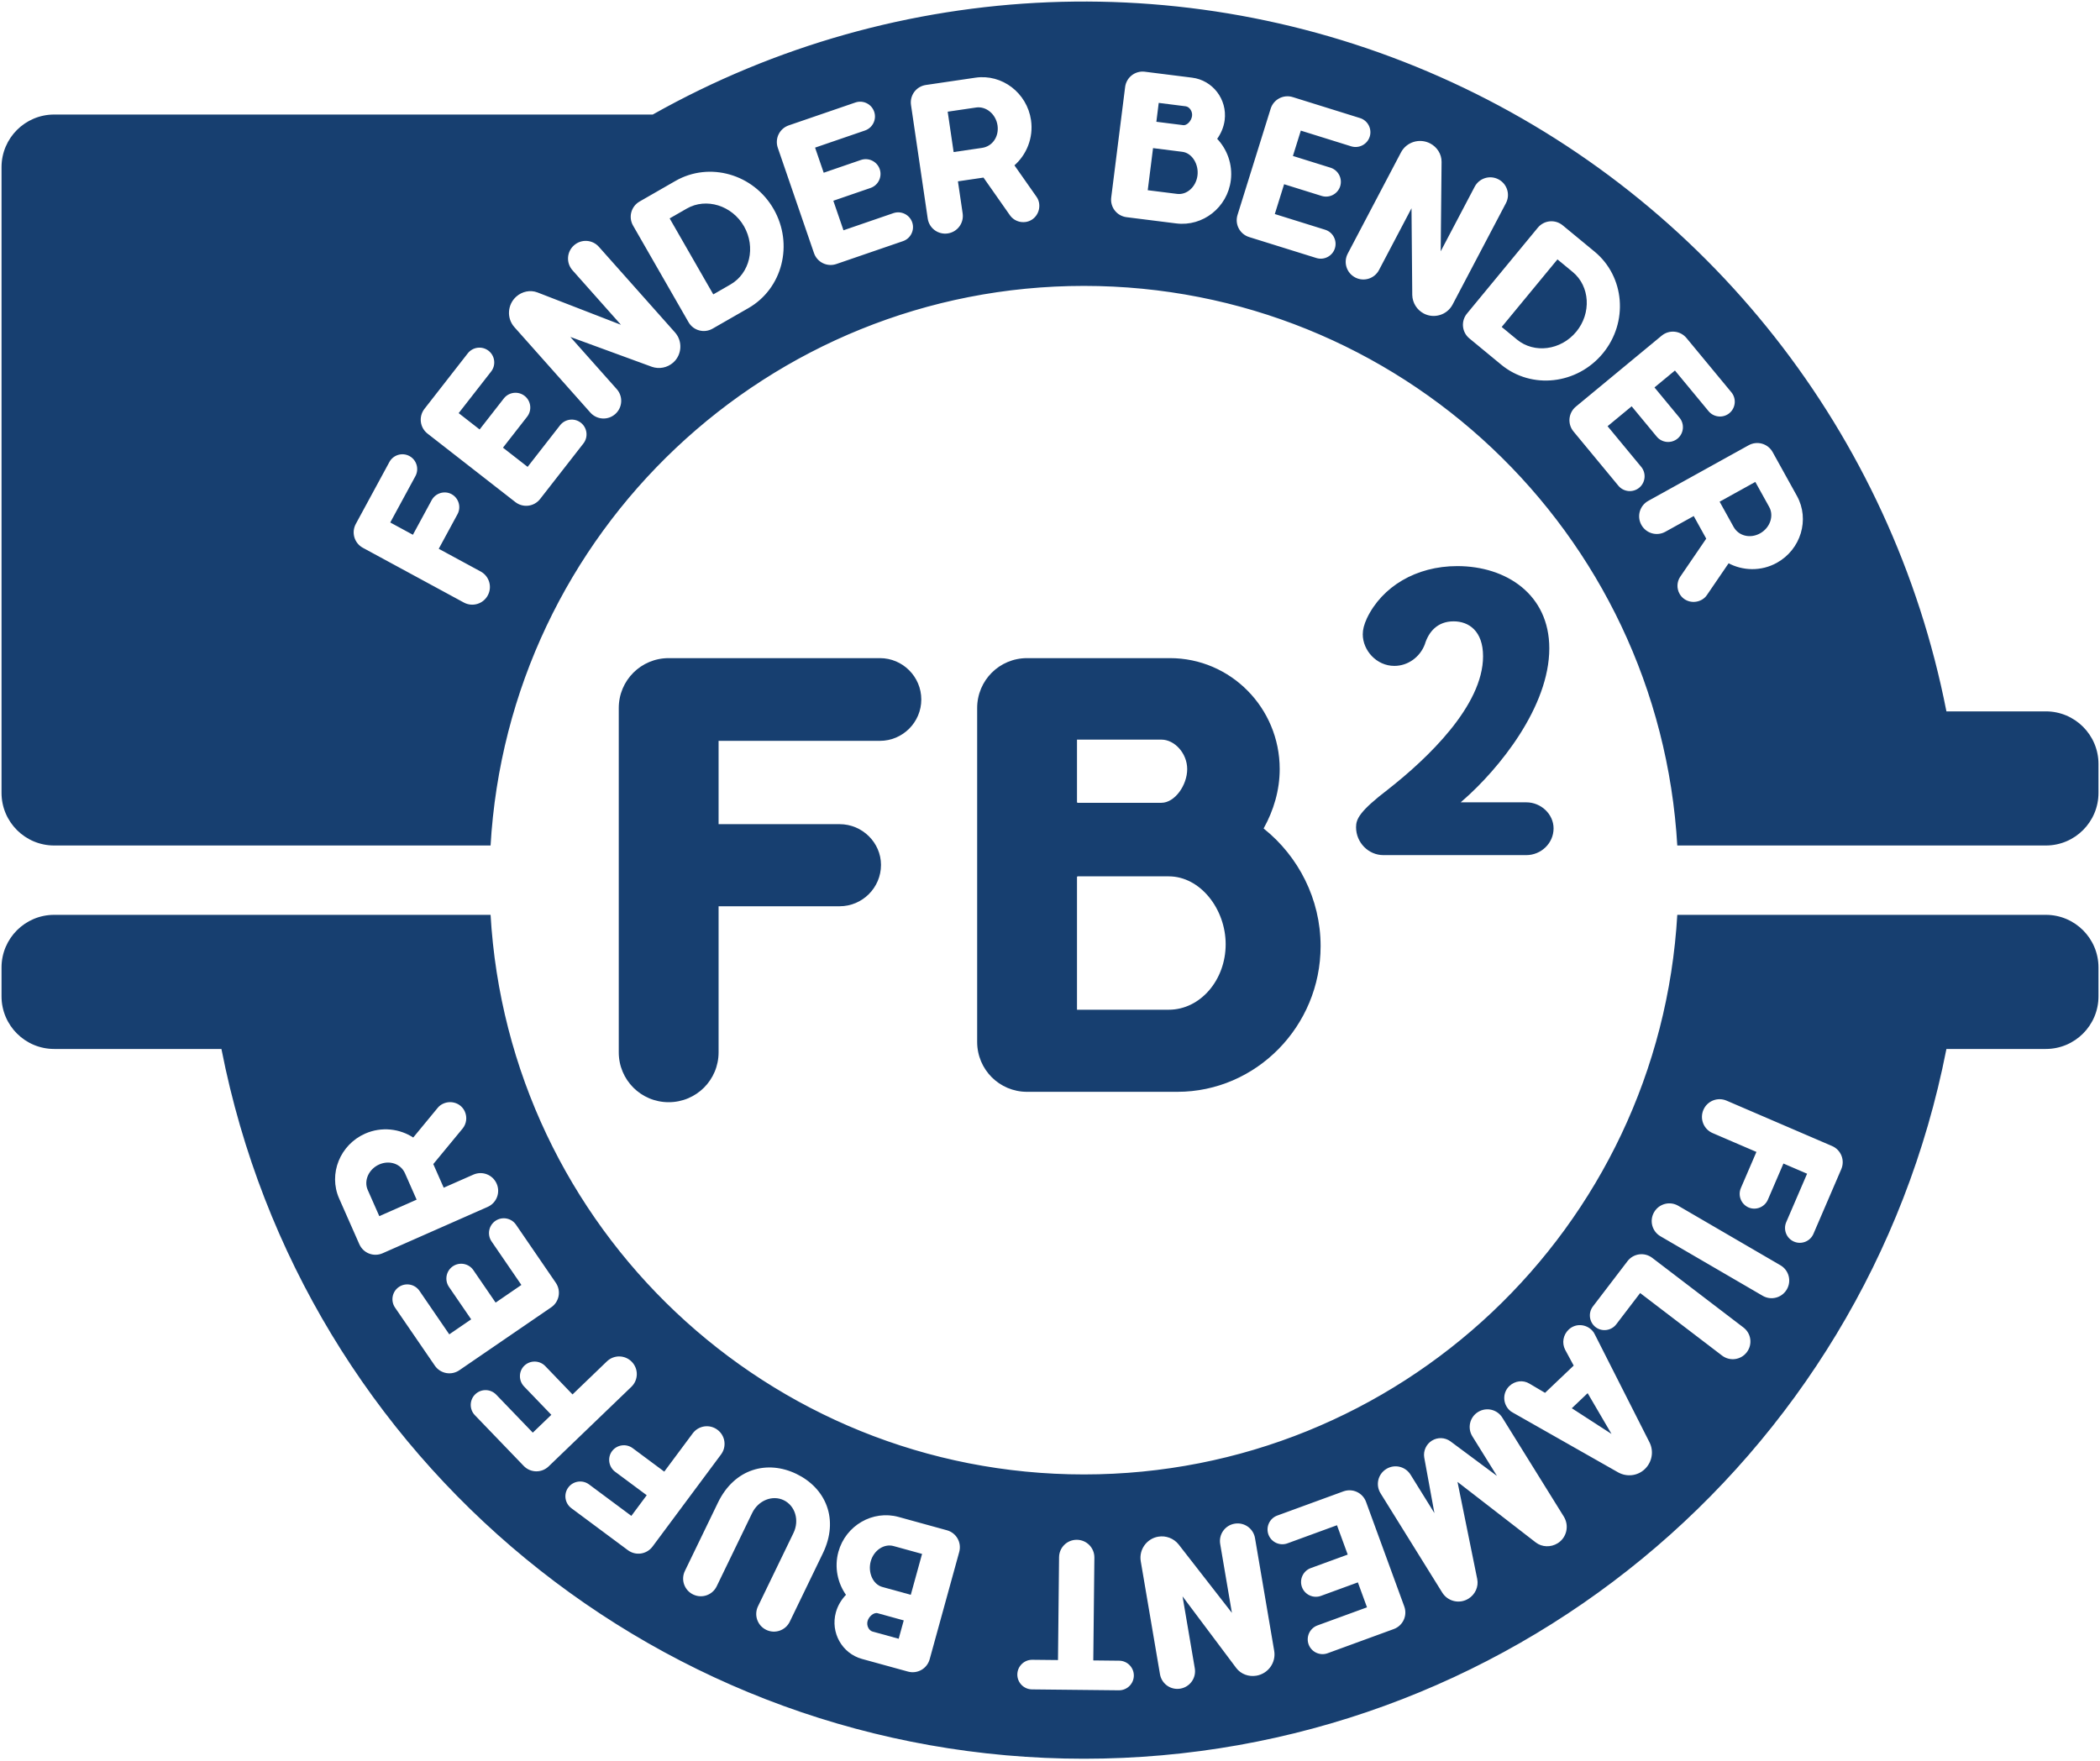
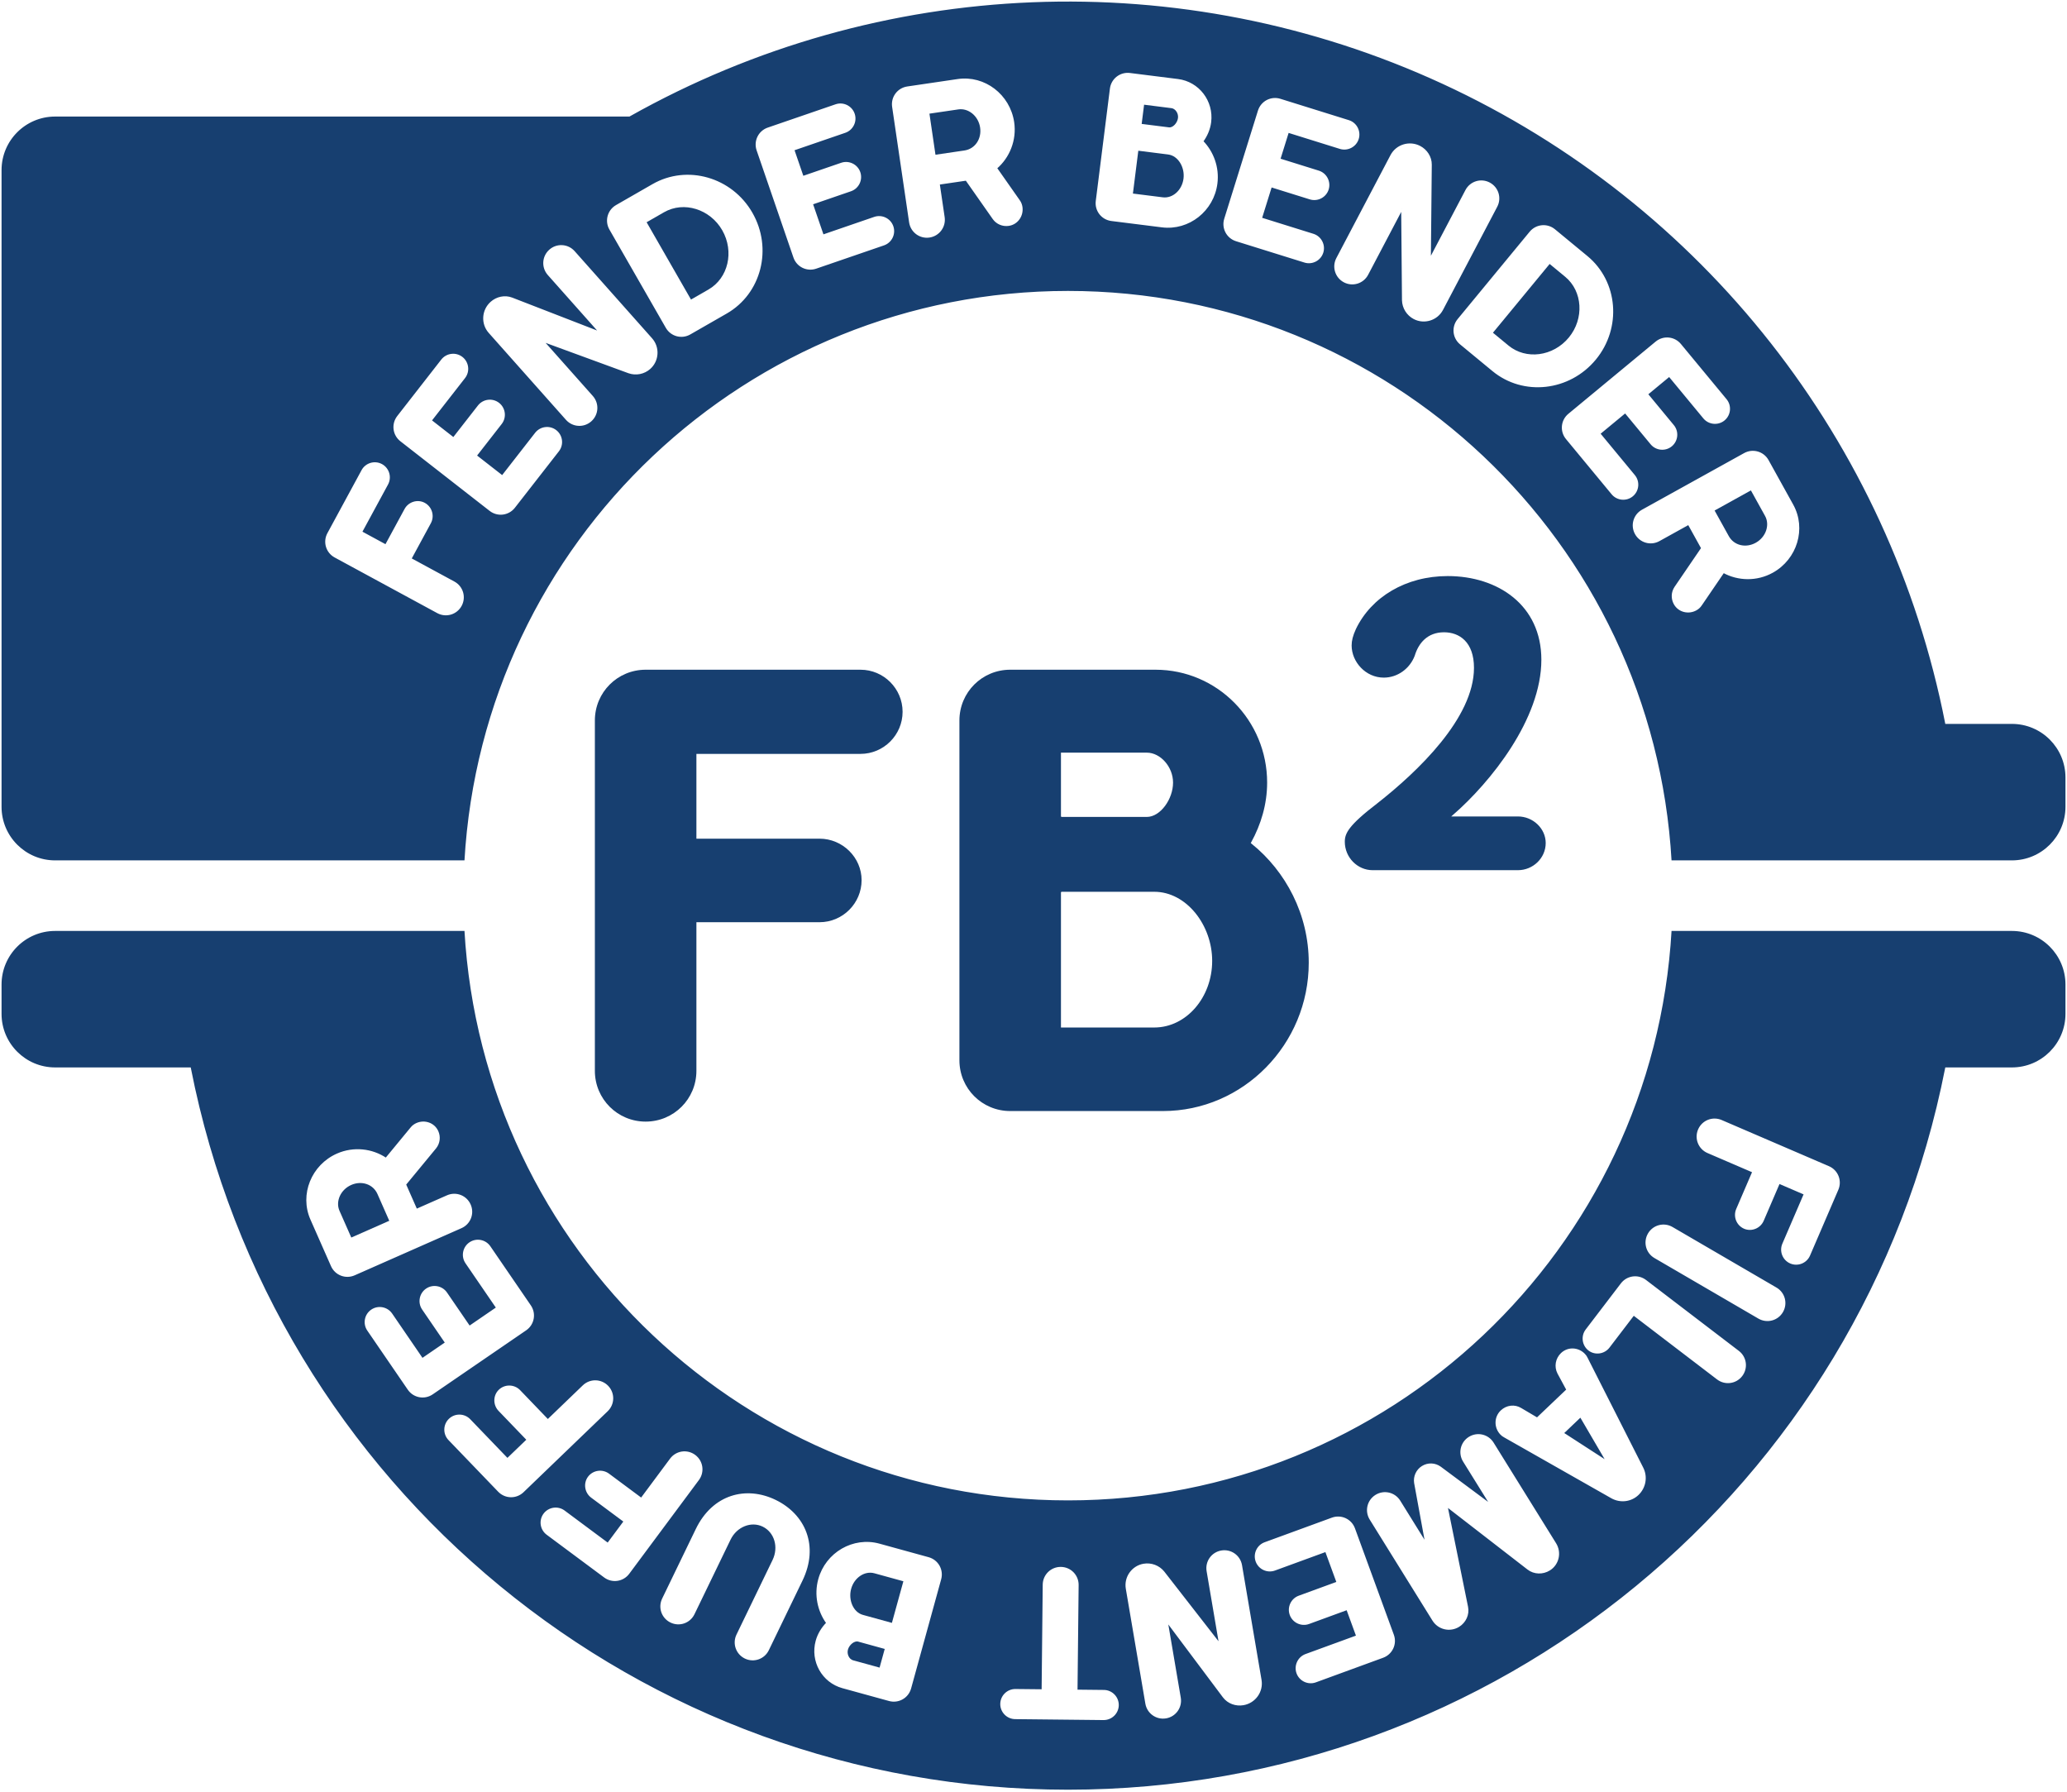
- <svg xmlns="http://www.w3.org/2000/svg" width="123.819mm" height="103.819mm" viewBox="-63.91 -51.91 123.819 103.819" version="1.1">
+ <svg xmlns="http://www.w3.org/2000/svg" width="119.819mm" height="103.819mm" viewBox="-61.91 -51.91 119.819 103.819" version="1.1">
  <g transform="scale(1,-1)" stroke-linecap="round">
    <g fill="rgb(23,63,112)" stroke="rgb(255,255,255)" stroke-width="0.09" id="Layer 1">
-       <path d="M -63.865,-5.15 L -63.865,-6.85 A 3.15,3.15 0.0 0,1 -60.715,-10.0 L -50.891,-10.0 A 51.865,51.865 0.0 0,1 50.891,-10.0 L 56.715,-10.0 A 3.15,3.15 0.0 0,1 59.865,-6.85 L 59.865,-5.15 A 3.15,3.15 0.0 0,1 56.715,-2.0 L 34.943,-2.0 A 35.0,35.0 0.0 0,0 -34.943,-2.0 L -60.715,-2.0 A 3.15,3.15 0.0 0,1 -63.865,-5.15 M -7.396,-39.609 L -9.139,-45.937 C -9.286,-46.469 -9.832,-46.779 -10.364,-46.632 L -13.071,-45.887 C -14.228,-45.568 -14.904,-44.361 -14.582,-43.193 C -14.47,-42.788 -14.25,-42.438 -13.972,-42.153 C -14.476,-41.454 -14.681,-40.526 -14.433,-39.624 C -14.012,-38.097 -12.442,-37.185 -10.938,-37.6 L -8.092,-38.384 C -7.559,-38.53 -7.249,-39.076 -7.396,-39.609 M -19.602,-37.305 L -21.693,-41.626 C -21.933,-42.123 -22.526,-42.329 -23.023,-42.088 C -23.52,-41.848 -23.727,-41.255 -23.486,-40.758 L -21.537,-36.729 C -20.57,-34.73 -18.655,-34.244 -16.97,-35.059 C -15.274,-35.88 -14.467,-37.683 -15.434,-39.682 L -17.383,-43.711 C -17.623,-44.208 -18.216,-44.414 -18.713,-44.174 C -19.21,-43.933 -19.417,-43.34 -19.176,-42.843 L -17.086,-38.523 C -16.714,-37.756 -16.978,-36.868 -17.68,-36.528 C -18.372,-36.194 -19.231,-36.538 -19.602,-37.305 M 2.078,-46.079 C 2.534,-46.083 2.902,-46.459 2.898,-46.915 C 2.893,-47.371 2.517,-47.739 2.061,-47.735 L -3.063,-47.681 C -3.519,-47.676 -3.887,-47.3 -3.882,-46.844 C -3.877,-46.388 -3.501,-46.02 -3.045,-46.025 L -1.485,-46.041 L -1.421,-39.934 C -1.416,-39.382 -0.967,-38.942 -0.415,-38.948 C 0.137,-38.954 0.576,-39.402 0.571,-39.954 L 0.506,-46.062 L 2.078,-46.079 M -21.432,-33.842 L -25.47,-39.274 C -25.799,-39.717 -26.42,-39.809 -26.863,-39.479 L -30.195,-37.002 C -30.561,-36.73 -30.638,-36.21 -30.366,-35.844 C -30.094,-35.478 -29.573,-35.401 -29.207,-35.673 L -26.675,-37.556 L -25.715,-36.265 L -27.613,-34.855 C -27.979,-34.583 -28.055,-34.063 -27.79,-33.706 C -27.518,-33.34 -26.998,-33.264 -26.632,-33.536 L -24.735,-34.946 L -23.031,-32.654 C -22.701,-32.211 -22.08,-32.119 -21.637,-32.449 C -21.194,-32.778 -21.103,-33.399 -21.432,-33.842 M -26.715,-29.849 L -31.592,-34.541 C -31.99,-34.924 -32.617,-34.912 -33,-34.514 L -35.879,-31.522 C -36.195,-31.194 -36.185,-30.668 -35.856,-30.352 C -35.527,-30.035 -35.002,-30.046 -34.685,-30.374 L -32.497,-32.648 L -31.338,-31.534 L -32.977,-29.83 C -33.294,-29.501 -33.283,-28.975 -32.964,-28.668 C -32.635,-28.351 -32.109,-28.362 -31.793,-28.69 L -30.154,-30.394 L -28.096,-28.414 C -27.698,-28.031 -27.07,-28.043 -26.687,-28.441 C -26.305,-28.839 -26.317,-29.466 -26.715,-29.849 M 5.739,-42.064 L 6.492,-46.488 C 6.585,-47.032 6.221,-47.544 5.677,-47.637 C 5.133,-47.73 4.621,-47.366 4.528,-46.822 L 3.395,-40.162 C 3.282,-39.499 3.736,-38.874 4.386,-38.764 C 4.824,-38.689 5.267,-38.857 5.544,-39.2 L 8.799,-43.381 L 8.079,-39.146 C 7.986,-38.602 8.349,-38.089 8.894,-37.997 C 9.438,-37.904 9.95,-38.267 10.043,-38.812 L 11.174,-45.46 C 11.287,-46.123 10.835,-46.759 10.161,-46.874 C 9.735,-46.947 9.283,-46.792 9.015,-46.436 L 5.739,-42.064 M 15.611,-39.802 L 14.947,-37.987 L 11.983,-39.071 C 11.555,-39.228 11.078,-39.006 10.921,-38.578 C 10.765,-38.149 10.986,-37.672 11.415,-37.516 L 15.314,-36.09 C 15.833,-35.901 16.402,-36.165 16.592,-36.684 L 18.845,-42.849 C 19.035,-43.367 18.77,-43.936 18.252,-44.126 L 14.352,-45.552 C 13.924,-45.708 13.447,-45.486 13.29,-45.058 C 13.134,-44.63 13.356,-44.153 13.784,-43.996 L 16.748,-42.913 L 16.179,-41.357 L 13.959,-42.169 C 13.531,-42.325 13.054,-42.104 12.897,-41.676 C 12.741,-41.247 12.962,-40.77 13.391,-40.614 L 15.611,-39.802 M 24.632,-31.724 L 28.254,-37.555 C 28.577,-38.075 28.419,-38.752 27.909,-39.069 C 27.522,-39.31 27.02,-39.297 26.666,-39.022 L 21.958,-35.378 L 23.145,-41.224 C 23.234,-41.663 23.027,-42.102 22.65,-42.337 C 22.14,-42.653 21.479,-42.499 21.163,-41.989 L 17.528,-36.138 C 17.236,-35.669 17.379,-35.058 17.848,-34.767 C 18.317,-34.475 18.928,-34.618 19.22,-35.087 L 20.752,-37.554 L 20.109,-34.04 C 20.048,-33.668 20.223,-33.291 20.539,-33.095 C 20.865,-32.892 21.271,-32.909 21.577,-33.128 L 24.517,-35.314 L 22.94,-32.776 C 22.649,-32.307 22.792,-31.695 23.261,-31.404 C 23.73,-31.113 24.341,-31.256 24.632,-31.724 M 30.089,-26.823 L 33.311,-33.183 C 33.562,-33.69 33.454,-34.307 33.036,-34.704 C 32.628,-35.093 32.015,-35.163 31.521,-34.888 L 25.318,-31.366 C 25.226,-31.319 25.151,-31.263 25.093,-31.199 C 24.737,-30.826 24.734,-30.231 25.117,-29.867 C 25.43,-29.569 25.889,-29.513 26.249,-29.734 L 27.194,-30.292 L 28.933,-28.637 L 28.413,-27.673 C 28.219,-27.295 28.298,-26.839 28.61,-26.541 C 28.993,-26.177 29.578,-26.216 29.933,-26.59 C 29.994,-26.651 30.046,-26.729 30.089,-26.823 M -34.699,-24.977 L -33.106,-23.885 L -34.889,-21.281 C -35.147,-20.905 -35.05,-20.388 -34.674,-20.13 C -34.298,-19.873 -33.781,-19.969 -33.523,-20.345 L -31.176,-23.771 C -30.865,-24.226 -30.98,-24.843 -31.435,-25.155 L -36.851,-28.865 C -37.306,-29.177 -37.923,-29.062 -38.235,-28.606 L -40.582,-25.181 C -40.839,-24.805 -40.743,-24.287 -40.366,-24.03 C -39.99,-23.772 -39.473,-23.869 -39.215,-24.245 L -37.432,-26.849 L -36.066,-25.913 L -37.402,-23.962 C -37.659,-23.586 -37.563,-23.069 -37.186,-22.811 C -36.81,-22.554 -36.293,-22.65 -36.035,-23.027 L -34.699,-24.977 M -35.981,-17.408 C -35.476,-17.185 -34.891,-17.412 -34.668,-17.917 C -34.445,-18.422 -34.672,-19.007 -35.177,-19.23 L -41.369,-21.963 C -41.874,-22.185 -42.459,-21.958 -42.682,-21.453 L -43.874,-18.753 C -44.504,-17.326 -43.821,-15.634 -42.36,-14.989 C -41.405,-14.568 -40.337,-14.7 -39.536,-15.238 L -38.075,-13.465 C -37.983,-13.346 -37.861,-13.266 -37.751,-13.218 C -37.301,-13.019 -36.751,-13.196 -36.543,-13.668 C -36.402,-13.986 -36.452,-14.349 -36.663,-14.613 L -38.415,-16.737 L -37.771,-18.197 L -35.981,-17.408 M 30.046,-25.168 L 32.085,-22.498 C 32.42,-22.059 33.043,-21.976 33.481,-22.311 L 38.86,-26.419 C 39.299,-26.754 39.382,-27.376 39.047,-27.815 C 38.712,-28.254 38.089,-28.337 37.651,-28.002 L 32.787,-24.287 L 31.352,-26.166 C 31.075,-26.528 30.554,-26.598 30.201,-26.329 C 29.839,-26.052 29.769,-25.53 30.046,-25.168 M 34.017,-20.964 C 33.54,-20.687 33.38,-20.08 33.658,-19.602 C 33.936,-19.125 34.543,-18.965 35.02,-19.243 L 41.045,-22.752 C 41.522,-23.03 41.682,-23.637 41.404,-24.114 C 41.126,-24.591 40.519,-24.751 40.042,-24.473 L 34.017,-20.964 M 37.874,-13.045 L 44.091,-15.72 C 44.598,-15.938 44.831,-16.522 44.612,-17.029 L 42.971,-20.843 C 42.791,-21.261 42.302,-21.456 41.883,-21.276 C 41.464,-21.096 41.27,-20.607 41.45,-20.188 L 42.698,-17.289 L 41.22,-16.653 L 40.286,-18.825 C 40.106,-19.244 39.617,-19.438 39.209,-19.263 C 38.79,-19.083 38.596,-18.594 38.776,-18.175 L 39.71,-16.004 L 37.087,-14.875 C 36.58,-14.657 36.348,-14.073 36.566,-13.566 C 36.784,-13.059 37.367,-12.827 37.874,-13.045" />
+       <path d="M -61.865,-5.15 L -61.865,-6.85 A 3.15,3.15 0.0 0,1 -58.715,-10.0 L -50.891,-10.0 A 51.865,51.865 0.0 0,1 50.891,-10.0 L 54.715,-10.0 A 3.15,3.15 0.0 0,1 57.865,-6.85 L 57.865,-5.15 A 3.15,3.15 0.0 0,1 54.715,-2.0 L 34.943,-2.0 A 35.0,35.0 0.0 0,0 -34.943,-2.0 L -58.715,-2.0 A 3.15,3.15 0.0 0,1 -61.865,-5.15 M -7.396,-39.609 L -9.139,-45.937 C -9.286,-46.469 -9.832,-46.779 -10.364,-46.632 L -13.071,-45.887 C -14.228,-45.568 -14.904,-44.361 -14.582,-43.193 C -14.47,-42.788 -14.25,-42.438 -13.972,-42.153 C -14.476,-41.454 -14.681,-40.526 -14.433,-39.624 C -14.012,-38.097 -12.442,-37.185 -10.938,-37.6 L -8.092,-38.384 C -7.559,-38.53 -7.249,-39.076 -7.396,-39.609 M -19.602,-37.305 L -21.693,-41.626 C -21.933,-42.123 -22.526,-42.329 -23.023,-42.088 C -23.52,-41.848 -23.727,-41.255 -23.486,-40.758 L -21.537,-36.729 C -20.57,-34.73 -18.655,-34.244 -16.97,-35.059 C -15.274,-35.88 -14.467,-37.683 -15.434,-39.682 L -17.383,-43.711 C -17.623,-44.208 -18.216,-44.414 -18.713,-44.174 C -19.21,-43.933 -19.417,-43.34 -19.176,-42.843 L -17.086,-38.523 C -16.714,-37.756 -16.978,-36.868 -17.68,-36.528 C -18.372,-36.194 -19.231,-36.538 -19.602,-37.305 M 2.078,-46.079 C 2.534,-46.083 2.902,-46.459 2.898,-46.915 C 2.893,-47.371 2.517,-47.739 2.061,-47.735 L -3.063,-47.681 C -3.519,-47.676 -3.887,-47.3 -3.882,-46.844 C -3.877,-46.388 -3.501,-46.02 -3.045,-46.025 L -1.485,-46.041 L -1.421,-39.934 C -1.416,-39.382 -0.967,-38.942 -0.415,-38.948 C 0.137,-38.954 0.576,-39.402 0.571,-39.954 L 0.506,-46.062 L 2.078,-46.079 M -21.432,-33.842 L -25.47,-39.274 C -25.799,-39.717 -26.42,-39.809 -26.863,-39.479 L -30.195,-37.002 C -30.561,-36.73 -30.638,-36.21 -30.366,-35.844 C -30.094,-35.478 -29.573,-35.401 -29.207,-35.673 L -26.675,-37.556 L -25.715,-36.265 L -27.613,-34.855 C -27.979,-34.583 -28.055,-34.063 -27.79,-33.706 C -27.518,-33.34 -26.998,-33.264 -26.632,-33.536 L -24.735,-34.946 L -23.031,-32.654 C -22.701,-32.211 -22.08,-32.119 -21.637,-32.449 C -21.194,-32.778 -21.103,-33.399 -21.432,-33.842 M -26.715,-29.849 L -31.592,-34.541 C -31.99,-34.924 -32.617,-34.912 -33,-34.514 L -35.879,-31.522 C -36.195,-31.194 -36.185,-30.668 -35.856,-30.352 C -35.527,-30.035 -35.002,-30.046 -34.685,-30.374 L -32.497,-32.648 L -31.338,-31.534 L -32.977,-29.83 C -33.294,-29.501 -33.283,-28.975 -32.964,-28.668 C -32.635,-28.351 -32.109,-28.362 -31.793,-28.69 L -30.154,-30.394 L -28.096,-28.414 C -27.698,-28.031 -27.07,-28.043 -26.687,-28.441 C -26.305,-28.839 -26.317,-29.466 -26.715,-29.849 M 5.739,-42.064 L 6.492,-46.488 C 6.585,-47.032 6.221,-47.544 5.677,-47.637 C 5.133,-47.73 4.621,-47.366 4.528,-46.822 L 3.395,-40.162 C 3.282,-39.499 3.736,-38.874 4.386,-38.764 C 4.824,-38.689 5.267,-38.857 5.544,-39.2 L 8.799,-43.381 L 8.079,-39.146 C 7.986,-38.602 8.349,-38.089 8.894,-37.997 C 9.438,-37.904 9.95,-38.267 10.043,-38.812 L 11.174,-45.46 C 11.287,-46.123 10.835,-46.759 10.161,-46.874 C 9.735,-46.947 9.283,-46.792 9.015,-46.436 L 5.739,-42.064 M 15.611,-39.802 L 14.947,-37.987 L 11.983,-39.071 C 11.555,-39.228 11.078,-39.006 10.921,-38.578 C 10.765,-38.149 10.986,-37.672 11.415,-37.516 L 15.314,-36.09 C 15.833,-35.901 16.402,-36.165 16.592,-36.684 L 18.845,-42.849 C 19.035,-43.367 18.77,-43.936 18.252,-44.126 L 14.352,-45.552 C 13.924,-45.708 13.447,-45.486 13.29,-45.058 C 13.134,-44.63 13.356,-44.153 13.784,-43.996 L 16.748,-42.913 L 16.179,-41.357 L 13.959,-42.169 C 13.531,-42.325 13.054,-42.104 12.897,-41.676 C 12.741,-41.247 12.962,-40.77 13.391,-40.614 L 15.611,-39.802 M 24.632,-31.724 L 28.254,-37.555 C 28.577,-38.075 28.419,-38.752 27.909,-39.069 C 27.522,-39.31 27.02,-39.297 26.666,-39.022 L 21.958,-35.378 L 23.145,-41.224 C 23.234,-41.663 23.027,-42.102 22.65,-42.337 C 22.14,-42.653 21.479,-42.499 21.163,-41.989 L 17.528,-36.138 C 17.236,-35.669 17.379,-35.058 17.848,-34.767 C 18.317,-34.475 18.928,-34.618 19.22,-35.087 L 20.752,-37.554 L 20.109,-34.04 C 20.048,-33.668 20.223,-33.291 20.539,-33.095 C 20.865,-32.892 21.271,-32.909 21.577,-33.128 L 24.517,-35.314 L 22.94,-32.776 C 22.649,-32.307 22.792,-31.695 23.261,-31.404 C 23.73,-31.113 24.341,-31.256 24.632,-31.724 M 30.089,-26.823 L 33.311,-33.183 C 33.562,-33.69 33.454,-34.307 33.036,-34.704 C 32.628,-35.093 32.015,-35.163 31.521,-34.888 L 25.318,-31.366 C 25.226,-31.319 25.151,-31.263 25.093,-31.199 C 24.737,-30.826 24.734,-30.231 25.117,-29.867 C 25.43,-29.569 25.889,-29.513 26.249,-29.734 L 27.194,-30.292 L 28.933,-28.637 L 28.413,-27.673 C 28.219,-27.295 28.298,-26.839 28.61,-26.541 C 28.993,-26.177 29.578,-26.216 29.933,-26.59 C 29.994,-26.651 30.046,-26.729 30.089,-26.823 M -34.699,-24.977 L -33.106,-23.885 L -34.889,-21.281 C -35.147,-20.905 -35.05,-20.388 -34.674,-20.13 C -34.298,-19.873 -33.781,-19.969 -33.523,-20.345 L -31.176,-23.771 C -30.865,-24.226 -30.98,-24.843 -31.435,-25.155 L -36.851,-28.865 C -37.306,-29.177 -37.923,-29.062 -38.235,-28.606 L -40.582,-25.181 C -40.839,-24.805 -40.743,-24.287 -40.366,-24.03 C -39.99,-23.772 -39.473,-23.869 -39.215,-24.245 L -37.432,-26.849 L -36.066,-25.913 L -37.402,-23.962 C -37.659,-23.586 -37.563,-23.069 -37.186,-22.811 C -36.81,-22.554 -36.293,-22.65 -36.035,-23.027 L -34.699,-24.977 M -35.981,-17.408 C -35.476,-17.185 -34.891,-17.412 -34.668,-17.917 C -34.445,-18.422 -34.672,-19.007 -35.177,-19.23 L -41.369,-21.963 C -41.874,-22.185 -42.459,-21.958 -42.682,-21.453 L -43.874,-18.753 C -44.504,-17.326 -43.821,-15.634 -42.36,-14.989 C -41.405,-14.568 -40.337,-14.7 -39.536,-15.238 L -38.075,-13.465 C -37.983,-13.346 -37.861,-13.266 -37.751,-13.218 C -37.301,-13.019 -36.751,-13.196 -36.543,-13.668 C -36.402,-13.986 -36.452,-14.349 -36.663,-14.613 L -38.415,-16.737 L -37.771,-18.197 L -35.981,-17.408 M 30.046,-25.168 L 32.085,-22.498 C 32.42,-22.059 33.043,-21.976 33.481,-22.311 L 38.86,-26.419 C 39.299,-26.754 39.382,-27.376 39.047,-27.815 C 38.712,-28.254 38.089,-28.337 37.651,-28.002 L 32.787,-24.287 L 31.352,-26.166 C 31.075,-26.528 30.554,-26.598 30.201,-26.329 C 29.839,-26.052 29.769,-25.53 30.046,-25.168 M 34.017,-20.964 C 33.54,-20.687 33.38,-20.08 33.658,-19.602 C 33.936,-19.125 34.543,-18.965 35.02,-19.243 L 41.045,-22.752 C 41.522,-23.03 41.682,-23.637 41.404,-24.114 C 41.126,-24.591 40.519,-24.751 40.042,-24.473 L 34.017,-20.964 M 37.874,-13.045 L 44.091,-15.72 C 44.598,-15.938 44.831,-16.522 44.612,-17.029 L 42.971,-20.843 C 42.791,-21.261 42.302,-21.456 41.883,-21.276 C 41.464,-21.096 41.27,-20.607 41.45,-20.188 L 42.698,-17.289 L 41.22,-16.653 L 40.286,-18.825 C 40.106,-19.244 39.617,-19.438 39.209,-19.263 C 38.79,-19.083 38.596,-18.594 38.776,-18.175 L 39.71,-16.004 L 37.087,-14.875 C 36.58,-14.657 36.348,-14.073 36.566,-13.566 C 36.784,-13.059 37.367,-12.827 37.874,-13.045" />
      <path d="M 29.71,-30.183 L 28.693,-31.152 L 31.241,-32.801 L 29.71,-30.183" />
      <path d="M -10.891,-44.795 L -10.569,-43.626 L -12.154,-43.189 C -12.397,-43.122 -12.717,-43.383 -12.8,-43.683 C -12.88,-43.973 -12.719,-44.291 -12.476,-44.358 L -10.891,-44.795" />
      <path d="M -11.901,-41.728 L -10.177,-42.203 L -9.488,-39.704 L -11.212,-39.229 C -11.802,-39.067 -12.43,-39.491 -12.614,-40.162 C -12.796,-40.822 -12.491,-41.566 -11.901,-41.728" />
      <path d="M -42.272,-18.282 L -41.569,-19.874 L -39.286,-18.866 L -39.988,-17.274 C -40.255,-16.67 -40.953,-16.454 -41.568,-16.725 C -42.216,-17.011 -42.519,-17.722 -42.272,-18.282" />
-       <path d="M -60.715,2.0 L -34.943,2.0 A 35.0,35.0 0.0 0,0 34.943,2.0 L 56.715,2.0 A 3.15,3.15 0.0 0,1 59.865,5.15 L 59.865,6.85 A 3.15,3.15 0.0 0,1 56.715,10.0 L 50.891,10.0 A 51.865,51.865 0.0 0,1 -25.434,45.2 L -60.715,45.2 A 3.15,3.15 0.0 0,1 -63.865,42.05 L -63.865,5.15 A 3.15,3.15 0.0 0,1 -60.715,2.0 M -36.541,16.414 L -42.49,19.64 C -42.976,19.903 -43.154,20.505 -42.891,20.99 L -40.912,24.64 C -40.695,25.041 -40.19,25.191 -39.789,24.973 C -39.389,24.756 -39.239,24.252 -39.456,23.851 L -40.961,21.077 L -39.547,20.31 L -38.42,22.388 C -38.203,22.789 -37.698,22.939 -37.308,22.727 C -36.907,22.51 -36.758,22.005 -36.975,21.605 L -38.102,19.526 L -35.591,18.165 C -35.106,17.902 -34.927,17.3 -35.19,16.815 C -35.453,16.33 -36.055,16.151 -36.541,16.414 M -34.317,25.5 L -32.793,24.312 L -30.853,26.8 C -30.572,27.16 -30.05,27.224 -29.691,26.944 C -29.331,26.664 -29.266,26.142 -29.547,25.782 L -32.1,22.508 C -32.44,22.073 -33.063,21.996 -33.498,22.335 L -38.674,26.372 C -39.109,26.711 -39.186,27.334 -38.847,27.77 L -36.294,31.044 C -36.013,31.403 -35.491,31.468 -35.132,31.187 C -34.772,30.907 -34.707,30.385 -34.988,30.025 L -36.929,27.537 L -35.623,26.518 L -34.169,28.382 C -33.889,28.742 -33.366,28.806 -33.007,28.526 C -32.647,28.246 -32.583,27.724 -32.863,27.364 L -34.317,25.5 M 34.261,20.588 C 33.778,20.32 33.175,20.493 32.907,20.976 C 32.639,21.459 32.812,22.062 33.295,22.33 L 39.215,25.611 C 39.698,25.878 40.301,25.705 40.569,25.223 L 42,22.641 C 42.756,21.276 42.229,19.53 40.833,18.756 C 39.92,18.25 38.844,18.285 37.997,18.748 L 36.702,16.851 C 36.622,16.724 36.508,16.633 36.403,16.575 C 35.972,16.336 35.408,16.463 35.158,16.914 C 34.989,17.219 35.006,17.584 35.193,17.866 L 36.745,20.14 L 35.972,21.536 L 34.261,20.588 M 32.301,28.01 L 30.812,26.779 L 32.823,24.347 C 33.114,23.996 33.064,23.472 32.713,23.181 C 32.362,22.89 31.838,22.94 31.547,23.291 L 28.901,26.491 C 28.549,26.916 28.608,27.541 29.034,27.893 L 34.092,32.077 C 34.517,32.429 35.142,32.369 35.494,31.944 L 38.14,28.745 C 38.431,28.393 38.381,27.87 38.03,27.579 C 37.679,27.288 37.155,27.338 36.864,27.689 L 34.853,30.121 L 33.577,29.066 L 35.083,27.244 C 35.374,26.893 35.324,26.369 34.973,26.078 C 34.622,25.788 34.098,25.837 33.807,26.189 L 32.301,28.01 M -27.14,32.645 L -30.121,36 C -30.488,36.413 -30.451,37.039 -30.038,37.406 C -29.626,37.773 -28.999,37.736 -28.632,37.323 L -24.144,32.273 C -23.698,31.771 -23.752,31 -24.245,30.562 C -24.577,30.267 -25.042,30.175 -25.458,30.319 L -30.434,32.142 L -27.58,28.931 C -27.213,28.518 -27.25,27.892 -27.663,27.525 C -28.075,27.158 -28.702,27.195 -29.069,27.608 L -33.549,32.649 C -33.995,33.151 -33.949,33.931 -33.438,34.385 C -33.115,34.672 -32.65,34.78 -32.234,34.62 L -27.14,32.645 M -23.276,32.934 L -26.544,38.627 C -26.819,39.105 -26.655,39.711 -26.176,39.986 L -24.064,41.199 C -22.076,42.34 -19.507,41.601 -18.336,39.561 C -17.159,37.511 -17.816,34.919 -19.804,33.778 L -21.917,32.566 C -22.396,32.291 -23.002,32.455 -23.276,32.934 M -14.833,40.098 L -14.205,38.271 L -11.22,39.297 C -10.789,39.445 -10.316,39.214 -10.168,38.783 C -10.02,38.352 -10.251,37.879 -10.682,37.731 L -14.609,36.382 C -15.131,36.202 -15.695,36.478 -15.874,37 L -18.007,43.207 C -18.187,43.73 -17.911,44.294 -17.389,44.473 L -13.462,45.822 C -13.031,45.971 -12.559,45.74 -12.41,45.308 C -12.262,44.877 -12.493,44.405 -12.924,44.256 L -15.909,43.231 L -15.371,41.665 L -13.135,42.433 C -12.704,42.581 -12.231,42.35 -12.083,41.919 C -11.935,41.488 -12.166,41.015 -12.597,40.867 L -14.833,40.098 M -7.195,39.318 C -7.115,38.772 -7.49,38.268 -8.036,38.187 C -8.582,38.107 -9.086,38.482 -9.166,39.028 L -10.151,45.724 C -10.231,46.27 -9.857,46.774 -9.31,46.854 L -6.39,47.284 C -4.846,47.511 -3.398,46.402 -3.165,44.823 C -3.014,43.79 -3.425,42.795 -4.157,42.166 L -2.838,40.286 C -2.747,40.166 -2.703,40.027 -2.685,39.908 C -2.614,39.421 -2.931,38.938 -3.441,38.863 C -3.786,38.813 -4.122,38.957 -4.32,39.231 L -5.901,41.485 L -7.48,41.253 L -7.195,39.318 M 20.989,36.902 L 23.078,40.874 C 23.335,41.363 23.934,41.549 24.423,41.292 C 24.912,41.035 25.098,40.435 24.841,39.947 L 21.696,33.967 C 21.383,33.373 20.643,33.152 20.059,33.459 C 19.666,33.666 19.417,34.068 19.404,34.508 L 19.358,39.807 L 17.358,36.005 C 17.101,35.517 16.501,35.33 16.013,35.587 C 15.524,35.844 15.338,36.444 15.595,36.932 L 18.734,42.901 C 19.047,43.496 19.792,43.727 20.398,43.409 C 20.78,43.208 21.046,42.811 21.042,42.365 L 20.989,36.902 M 22.62,33.388 L 26.796,38.452 C 27.148,38.878 27.773,38.938 28.199,38.587 L 30.078,37.037 C 31.846,35.579 32.059,32.914 30.563,31.099 C 29.059,29.276 26.402,28.978 24.634,30.436 L 22.755,31.986 C 22.329,32.337 22.269,32.962 22.62,33.388 M 1.654,40.259 L 2.474,46.772 C 2.543,47.319 3.04,47.704 3.587,47.635 L 6.373,47.285 C 7.564,47.135 8.405,46.037 8.254,44.834 C 8.201,44.418 8.033,44.04 7.799,43.718 C 8.398,43.099 8.733,42.21 8.616,41.281 C 8.419,39.71 6.995,38.583 5.447,38.778 L 2.518,39.146 C 1.97,39.215 1.585,39.711 1.654,40.259 M 11.773,41.101 L 11.198,39.257 L 14.211,38.317 C 14.646,38.181 14.89,37.716 14.755,37.28 C 14.619,36.845 14.153,36.6 13.718,36.736 L 9.754,37.972 C 9.227,38.137 8.935,38.693 9.099,39.22 L 11.053,45.486 C 11.218,46.013 11.774,46.305 12.301,46.14 L 16.265,44.904 C 16.7,44.769 16.944,44.303 16.809,43.867 C 16.673,43.432 16.207,43.188 15.772,43.323 L 12.759,44.263 L 12.266,42.682 L 14.523,41.978 C 14.958,41.842 15.202,41.377 15.067,40.941 C 14.931,40.506 14.465,40.262 14.03,40.397 L 11.773,41.101" />
+       <path d="M -58.715,2.0 L -34.943,2.0 A 35.0,35.0 0.0 0,0 34.943,2.0 L 54.715,2.0 A 3.15,3.15 0.0 0,1 57.865,5.15 L 57.865,6.85 A 3.15,3.15 0.0 0,1 54.715,10.0 L 50.891,10.0 A 51.865,51.865 0.0 0,1 -25.434,45.2 L -58.715,45.2 A 3.15,3.15 0.0 0,1 -61.865,42.05 L -61.865,5.15 A 3.15,3.15 0.0 0,1 -58.715,2.0 M -36.541,16.414 L -42.49,19.64 C -42.976,19.903 -43.154,20.505 -42.891,20.99 L -40.912,24.64 C -40.695,25.041 -40.19,25.191 -39.789,24.973 C -39.389,24.756 -39.239,24.252 -39.456,23.851 L -40.961,21.077 L -39.547,20.31 L -38.42,22.388 C -38.203,22.789 -37.698,22.939 -37.308,22.727 C -36.907,22.51 -36.758,22.005 -36.975,21.605 L -38.102,19.526 L -35.591,18.165 C -35.106,17.902 -34.927,17.3 -35.19,16.815 C -35.453,16.33 -36.055,16.151 -36.541,16.414 M -34.317,25.5 L -32.793,24.312 L -30.853,26.8 C -30.572,27.16 -30.05,27.224 -29.691,26.944 C -29.331,26.664 -29.266,26.142 -29.547,25.782 L -32.1,22.508 C -32.44,22.073 -33.063,21.996 -33.498,22.335 L -38.674,26.372 C -39.109,26.711 -39.186,27.334 -38.847,27.77 L -36.294,31.044 C -36.013,31.403 -35.491,31.468 -35.132,31.187 C -34.772,30.907 -34.707,30.385 -34.988,30.025 L -36.929,27.537 L -35.623,26.518 L -34.169,28.382 C -33.889,28.742 -33.366,28.806 -33.007,28.526 C -32.647,28.246 -32.583,27.724 -32.863,27.364 L -34.317,25.5 M 34.261,20.588 C 33.778,20.32 33.175,20.493 32.907,20.976 C 32.639,21.459 32.812,22.062 33.295,22.33 L 39.215,25.611 C 39.698,25.878 40.301,25.705 40.569,25.223 L 42,22.641 C 42.756,21.276 42.229,19.53 40.833,18.756 C 39.92,18.25 38.844,18.285 37.997,18.748 L 36.702,16.851 C 36.622,16.724 36.508,16.633 36.403,16.575 C 35.972,16.336 35.408,16.463 35.158,16.914 C 34.989,17.219 35.006,17.584 35.193,17.866 L 36.745,20.14 L 35.972,21.536 L 34.261,20.588 M 32.301,28.01 L 30.812,26.779 L 32.823,24.347 C 33.114,23.996 33.064,23.472 32.713,23.181 C 32.362,22.89 31.838,22.94 31.547,23.291 L 28.901,26.491 C 28.549,26.916 28.608,27.541 29.034,27.893 L 34.092,32.077 C 34.517,32.429 35.142,32.369 35.494,31.944 L 38.14,28.745 C 38.431,28.393 38.381,27.87 38.03,27.579 C 37.679,27.288 37.155,27.338 36.864,27.689 L 34.853,30.121 L 33.577,29.066 L 35.083,27.244 C 35.374,26.893 35.324,26.369 34.973,26.078 C 34.622,25.788 34.098,25.837 33.807,26.189 L 32.301,28.01 M -27.14,32.645 L -30.121,36 C -30.488,36.413 -30.451,37.039 -30.038,37.406 C -29.626,37.773 -28.999,37.736 -28.632,37.323 L -24.144,32.273 C -23.698,31.771 -23.752,31 -24.245,30.562 C -24.577,30.267 -25.042,30.175 -25.458,30.319 L -30.434,32.142 L -27.58,28.931 C -27.213,28.518 -27.25,27.892 -27.663,27.525 C -28.075,27.158 -28.702,27.195 -29.069,27.608 L -33.549,32.649 C -33.995,33.151 -33.949,33.931 -33.438,34.385 C -33.115,34.672 -32.65,34.78 -32.234,34.62 L -27.14,32.645 M -23.276,32.934 L -26.544,38.627 C -26.819,39.105 -26.655,39.711 -26.176,39.986 L -24.064,41.199 C -22.076,42.34 -19.507,41.601 -18.336,39.561 C -17.159,37.511 -17.816,34.919 -19.804,33.778 L -21.917,32.566 C -22.396,32.291 -23.002,32.455 -23.276,32.934 M -14.833,40.098 L -14.205,38.271 L -11.22,39.297 C -10.789,39.445 -10.316,39.214 -10.168,38.783 C -10.02,38.352 -10.251,37.879 -10.682,37.731 L -14.609,36.382 C -15.131,36.202 -15.695,36.478 -15.874,37 L -18.007,43.207 C -18.187,43.73 -17.911,44.294 -17.389,44.473 L -13.462,45.822 C -13.031,45.971 -12.559,45.74 -12.41,45.308 C -12.262,44.877 -12.493,44.405 -12.924,44.256 L -15.909,43.231 L -15.371,41.665 L -13.135,42.433 C -12.704,42.581 -12.231,42.35 -12.083,41.919 C -11.935,41.488 -12.166,41.015 -12.597,40.867 L -14.833,40.098 M -7.195,39.318 C -7.115,38.772 -7.49,38.268 -8.036,38.187 C -8.582,38.107 -9.086,38.482 -9.166,39.028 L -10.151,45.724 C -10.231,46.27 -9.857,46.774 -9.31,46.854 L -6.39,47.284 C -4.846,47.511 -3.398,46.402 -3.165,44.823 C -3.014,43.79 -3.425,42.795 -4.157,42.166 L -2.838,40.286 C -2.747,40.166 -2.703,40.027 -2.685,39.908 C -2.614,39.421 -2.931,38.938 -3.441,38.863 C -3.786,38.813 -4.122,38.957 -4.32,39.231 L -5.901,41.485 L -7.48,41.253 L -7.195,39.318 M 20.989,36.902 L 23.078,40.874 C 23.335,41.363 23.934,41.549 24.423,41.292 C 24.912,41.035 25.098,40.435 24.841,39.947 L 21.696,33.967 C 21.383,33.373 20.643,33.152 20.059,33.459 C 19.666,33.666 19.417,34.068 19.404,34.508 L 19.358,39.807 L 17.358,36.005 C 17.101,35.517 16.501,35.33 16.013,35.587 C 15.524,35.844 15.338,36.444 15.595,36.932 L 18.734,42.901 C 19.047,43.496 19.792,43.727 20.398,43.409 C 20.78,43.208 21.046,42.811 21.042,42.365 L 20.989,36.902 M 22.62,33.388 L 26.796,38.452 C 27.148,38.878 27.773,38.938 28.199,38.587 L 30.078,37.037 C 31.846,35.579 32.059,32.914 30.563,31.099 C 29.059,29.276 26.402,28.978 24.634,30.436 L 22.755,31.986 C 22.329,32.337 22.269,32.962 22.62,33.388 M 1.654,40.259 L 2.474,46.772 C 2.543,47.319 3.04,47.704 3.587,47.635 L 6.373,47.285 C 7.564,47.135 8.405,46.037 8.254,44.834 C 8.201,44.418 8.033,44.04 7.799,43.718 C 8.398,43.099 8.733,42.21 8.616,41.281 C 8.419,39.71 6.995,38.583 5.447,38.778 L 2.518,39.146 C 1.97,39.215 1.585,39.711 1.654,40.259 M 11.773,41.101 L 11.198,39.257 L 14.211,38.317 C 14.646,38.181 14.89,37.716 14.755,37.28 C 14.619,36.845 14.153,36.6 13.718,36.736 L 9.754,37.972 C 9.227,38.137 8.935,38.693 9.099,39.22 L 11.053,45.486 C 11.218,46.013 11.774,46.305 12.301,46.14 L 16.265,44.904 C 16.7,44.769 16.944,44.303 16.809,43.867 C 16.673,43.432 16.207,43.188 15.772,43.323 L 12.759,44.263 L 12.266,42.682 L 14.523,41.978 C 14.958,41.842 15.202,41.377 15.067,40.941 C 14.931,40.506 14.465,40.262 14.03,40.397 L 11.773,41.101" />
      <path d="M -24.488,39.046 L -21.871,34.487 L -20.82,35.091 C -19.655,35.76 -19.283,37.329 -20.005,38.589 C -20.722,39.837 -22.271,40.318 -23.437,39.649 L -24.488,39.046" />
      <path d="M -6.363,45.614 L -8.084,45.361 L -7.721,42.891 L -5.999,43.144 C -5.346,43.24 -4.952,43.856 -5.05,44.521 C -5.153,45.222 -5.757,45.703 -6.363,45.614" />
      <path d="M 4.371,45.892 L 4.22,44.689 L 5.851,44.484 C 6.101,44.452 6.381,44.756 6.42,45.065 C 6.458,45.363 6.253,45.655 6.003,45.686 L 4.371,45.892" />
      <path d="M 5.809,43.001 L 4.036,43.225 L 3.712,40.653 L 5.486,40.43 C 6.093,40.353 6.653,40.863 6.74,41.554 C 6.825,42.232 6.417,42.925 5.809,43.001" />
      <path d="M 27.913,36.675 L 24.569,32.62 L 25.504,31.849 C 26.541,30.994 28.141,31.199 29.065,32.319 C 29.981,33.43 29.885,35.049 28.848,35.904 L 27.913,36.675" />
      <path d="M 40.447,22.027 L 39.603,23.549 L 37.42,22.339 L 38.264,20.817 C 38.584,20.24 39.299,20.087 39.887,20.413 C 40.506,20.756 40.743,21.491 40.447,22.027" />
      <path d="M -6.34,10.152 L -6.34,-9.54 C -6.34,-11.196 -5.008,-12.528 -3.352,-12.528 L 5.504,-12.528 C 10.184,-12.528 14.0,-8.64 14.0,-3.888 C 14.0,-1.08 12.668,1.44 10.652,3.06 C 11.228,4.104 11.588,5.292 11.588,6.552 C 11.588,10.188 8.672,13.14 5.072,13.14 L -3.352,13.14 C -5.008,13.14 -6.34,11.808 -6.34,10.152 M -0.364,4.608 L -0.364,8.244 L 4.568,8.244 C 5.324,8.244 6.044,7.452 6.044,6.552 C 6.044,5.616 5.324,4.608 4.568,4.608 L -0.364,4.608 M -0.364,0.18 L 5.0,0.18 C 6.836,0.18 8.312,-1.728 8.312,-3.78 C 8.312,-5.868 6.836,-7.596 5.0,-7.596 L -0.364,-7.596 L -0.364,0.18" />
      <path d="M -27.472,10.152 L -27.472,-10.152 C -27.472,-11.808 -26.14,-13.14 -24.484,-13.14 C -22.828,-13.14 -21.496,-11.808 -21.496,-10.152 L -21.496,-1.584 L -14.404,-1.584 C -13.036,-1.584 -11.92,-0.468 -11.92,0.9 C -11.92,2.232 -13.036,3.348 -14.404,3.348 L -21.496,3.348 L -21.496,8.172 L -12.028,8.172 C -10.66,8.172 -9.544,9.288 -9.544,10.656 C -9.544,12.024 -10.66,13.14 -12.028,13.14 L -24.484,13.14 C -26.14,13.14 -27.472,11.808 -27.472,10.152" />
      <path d="M 17.656,1.432 L 26.08,1.432 C 26.98,1.432 27.736,2.152 27.736,3.052 C 27.736,3.916 26.98,4.636 26.08,4.636 L 22.336,4.636 C 24.532,6.544 27.484,10.216 27.484,13.672 C 27.484,16.876 24.928,18.568 22.012,18.568 C 19.564,18.568 17.548,17.344 16.648,15.472 C 16.468,15.076 16.396,14.788 16.396,14.5 C 16.396,13.528 17.224,12.592 18.304,12.592 C 19.132,12.592 19.852,13.132 20.14,13.888 C 20.356,14.608 20.86,15.22 21.796,15.22 C 22.66,15.22 23.488,14.68 23.488,13.204 C 23.488,10.324 20.248,7.228 17.908,5.392 C 16.216,4.096 16.0,3.628 16.0,3.124 C 16.0,2.188 16.756,1.432 17.656,1.432" />
    </g>
  </g>
</svg>
